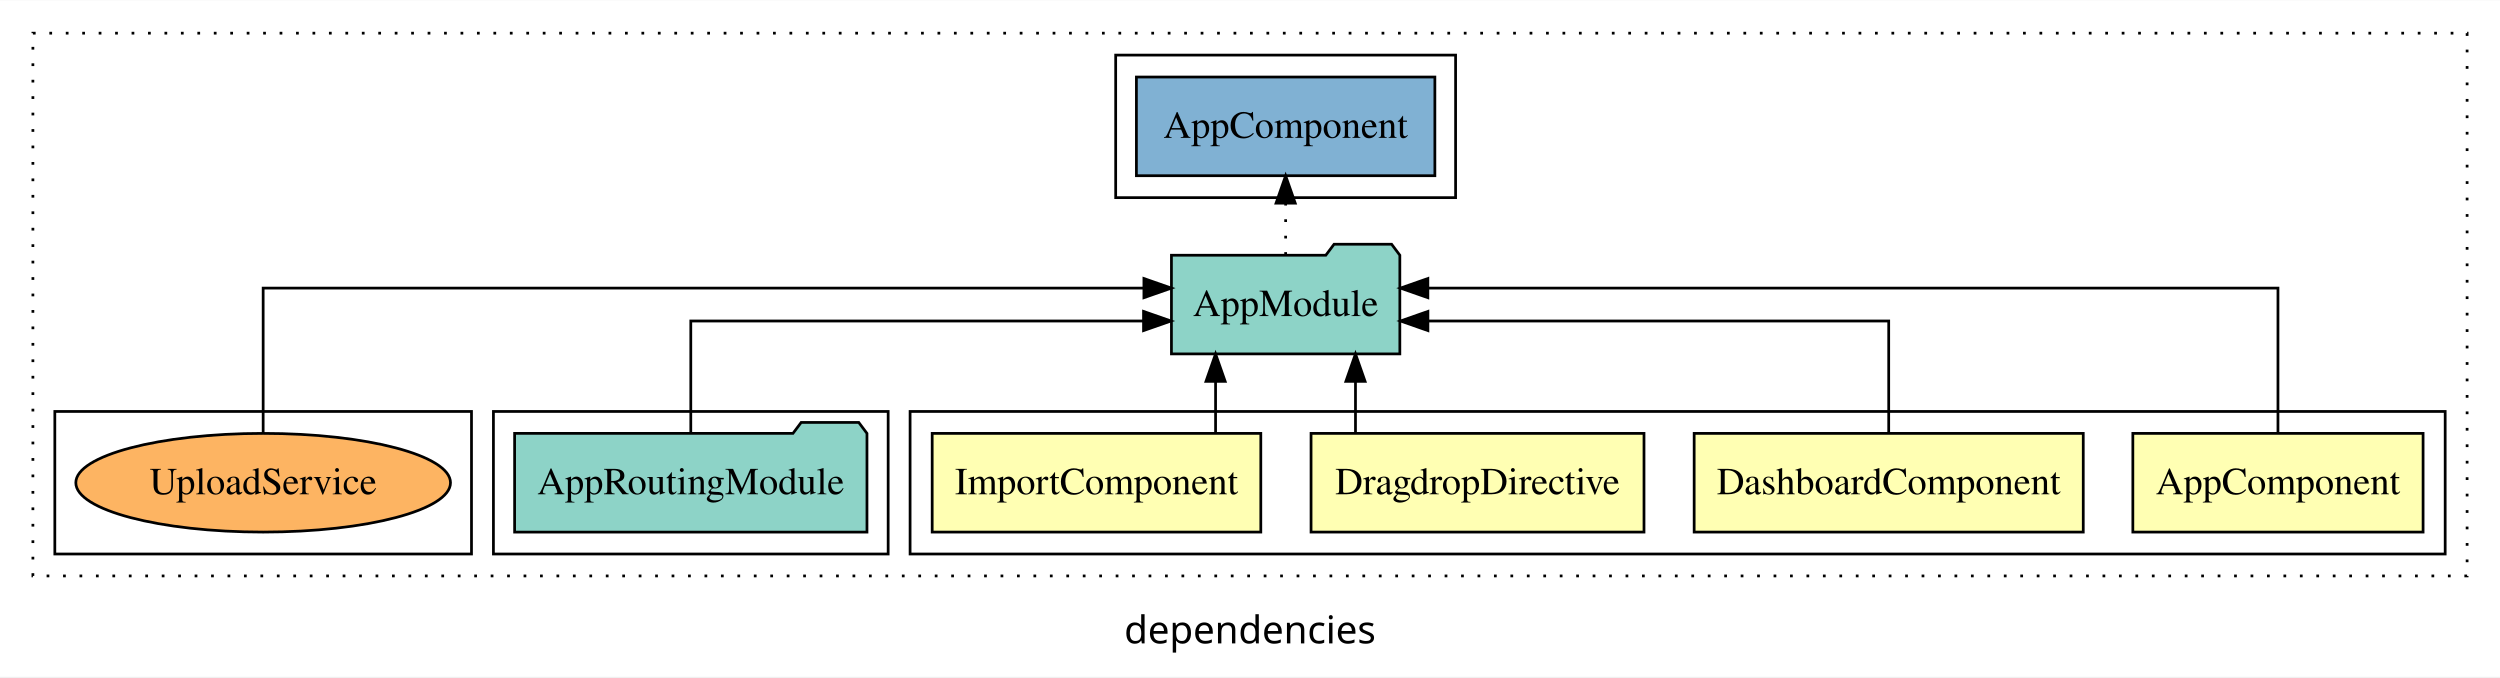
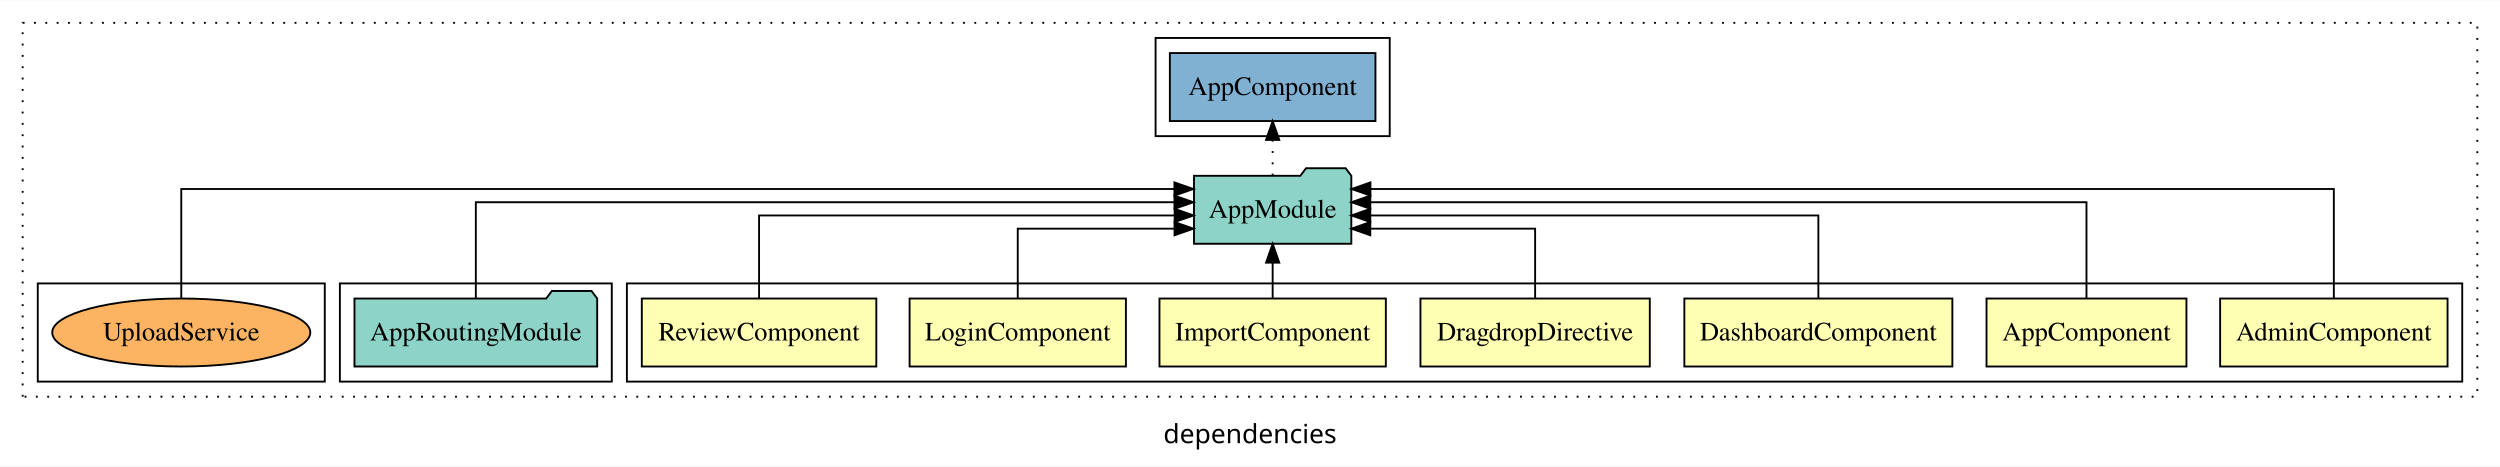
- <svg xmlns="http://www.w3.org/2000/svg" width="912pt" height="247pt" viewBox="0.00 0.00 912.00 246.80">
+ <svg xmlns="http://www.w3.org/2000/svg" width="1324pt" height="247pt" viewBox="0.00 0.00 1324.00 246.80">
  <g id="graph0" class="graph" transform="scale(1 1) rotate(0) translate(4 242.8)">
-     <polygon fill="white" stroke="transparent" points="-4,4 -4,-242.8 908,-242.8 908,4 -4,4" />
-     <text text-anchor="middle" x="452" y="-8.2" font-family="sans-serif" font-size="14.00">dependencies</text>
+     <polygon fill="white" stroke="transparent" points="-4,4 -4,-242.8 1320,-242.8 1320,4 -4,4" />
+     <text text-anchor="middle" x="658" y="-8.2" font-family="sans-serif" font-size="14.00">dependencies</text>
    <g id="clust1" class="cluster">
-       <polygon fill="none" stroke="black" stroke-dasharray="1,5" points="8,-32.8 8,-230.8 896,-230.8 896,-32.8 8,-32.8" />
+       <polygon fill="none" stroke="black" stroke-dasharray="1,5" points="8,-32.8 8,-230.8 1308,-230.8 1308,-32.8 8,-32.8" />
    </g>
    <g id="clust2" class="cluster">
-       <polygon fill="none" stroke="black" points="328,-40.8 328,-92.8 888,-92.8 888,-40.8 328,-40.8" />
+       <polygon fill="none" stroke="black" points="328,-40.8 328,-92.8 1300,-92.8 1300,-40.8 328,-40.8" />
    </g>
-     <g id="clust7" class="cluster">
+     <g id="clust10" class="cluster">
      <polygon fill="none" stroke="black" points="176,-40.8 176,-92.8 320,-92.8 320,-40.8 176,-40.8" />
    </g>
-     <g id="clust9" class="cluster">
-       <polygon fill="none" stroke="black" points="403,-170.8 403,-222.8 527,-222.8 527,-170.8 403,-170.8" />
+     <g id="clust12" class="cluster">
+       <polygon fill="none" stroke="black" points="608,-170.8 608,-222.8 732,-222.8 732,-170.8 608,-170.8" />
    </g>
-     <g id="clust10" class="cluster">
+     <g id="clust13" class="cluster">
      <polygon fill="none" stroke="black" points="16,-40.8 16,-92.8 168,-92.8 168,-40.8 16,-40.8" />
    </g>
    <g id="node1" class="node">
-       <polygon fill="#ffffb3" stroke="black" points="879.94,-84.8 774.06,-84.8 774.06,-48.8 879.94,-48.8 879.94,-84.8" />
-       <text text-anchor="middle" x="827" y="-62.6" font-family="Times,serif" font-size="14.00">AppComponent</text>
+       <polygon fill="#ffffb3" stroke="black" points="1292.22,-84.8 1171.78,-84.8 1171.78,-48.8 1292.22,-48.8 1292.22,-84.8" />
+       <text text-anchor="middle" x="1232" y="-62.6" font-family="Times,serif" font-size="14.00">AdminComponent</text>
+     </g>
+     <g id="node8" class="node">
+       <polygon fill="#8dd3c7" stroke="black" points="711.66,-149.8 708.66,-153.8 687.66,-153.8 684.66,-149.8 628.34,-149.8 628.34,-113.8 711.66,-113.8 711.66,-149.8" />
+       <text text-anchor="middle" x="670" y="-127.6" font-family="Times,serif" font-size="14.00">AppModule</text>
+     </g>
+     <g id="edge1" class="edge">
+       <path fill="none" stroke="black" d="M1232,-84.81C1232,-107.29 1232,-142.8 1232,-142.8 1232,-142.8 721.78,-142.8 721.78,-142.8" />
+       <polygon fill="black" stroke="black" points="721.78,-139.3 711.78,-142.8 721.78,-146.3 721.78,-139.3" />
+     </g>
+     <g id="node2" class="node">
+       <polygon fill="#ffffb3" stroke="black" points="1153.94,-84.8 1048.06,-84.8 1048.06,-48.8 1153.94,-48.8 1153.94,-84.8" />
+       <text text-anchor="middle" x="1101" y="-62.6" font-family="Times,serif" font-size="14.00">AppComponent</text>
+     </g>
+     <g id="edge2" class="edge">
+       <path fill="none" stroke="black" d="M1101,-84.93C1101,-105.37 1101,-135.8 1101,-135.8 1101,-135.8 721.72,-135.8 721.72,-135.8" />
+       <polygon fill="black" stroke="black" points="721.72,-132.3 711.72,-135.8 721.72,-139.3 721.72,-132.3" />
+     </g>
+     <g id="node3" class="node">
+       <polygon fill="#ffffb3" stroke="black" points="1029.97,-84.8 888.03,-84.8 888.03,-48.8 1029.97,-48.8 1029.97,-84.8" />
+       <text text-anchor="middle" x="959" y="-62.6" font-family="Times,serif" font-size="14.00">DashboardComponent</text>
+     </g>
+     <g id="edge3" class="edge">
+       <path fill="none" stroke="black" d="M959,-85.07C959,-103.36 959,-128.8 959,-128.8 959,-128.8 721.71,-128.8 721.71,-128.8" />
+       <polygon fill="black" stroke="black" points="721.71,-125.3 711.71,-128.8 721.71,-132.3 721.71,-125.3" />
+     </g>
+     <g id="node4" class="node">
+       <polygon fill="#ffffb3" stroke="black" points="869.73,-84.8 748.27,-84.8 748.27,-48.8 869.73,-48.8 869.73,-84.8" />
+       <text text-anchor="middle" x="809" y="-62.6" font-family="Times,serif" font-size="14.00">DragdropDirective</text>
+     </g>
+     <g id="edge4" class="edge">
+       <path fill="none" stroke="black" d="M809,-84.81C809,-100.85 809,-121.8 809,-121.8 809,-121.8 721.7,-121.8 721.7,-121.8" />
+       <polygon fill="black" stroke="black" points="721.7,-118.3 711.7,-121.8 721.7,-125.3 721.7,-118.3" />
    </g>
    <g id="node5" class="node">
-       <polygon fill="#8dd3c7" stroke="black" points="506.66,-149.8 503.66,-153.8 482.66,-153.8 479.66,-149.8 423.34,-149.8 423.34,-113.8 506.66,-113.8 506.66,-149.8" />
-       <text text-anchor="middle" x="465" y="-127.6" font-family="Times,serif" font-size="14.00">AppModule</text>
+       <polygon fill="#ffffb3" stroke="black" points="729.94,-84.8 610.06,-84.8 610.06,-48.8 729.94,-48.8 729.94,-84.8" />
+       <text text-anchor="middle" x="670" y="-62.6" font-family="Times,serif" font-size="14.00">ImportComponent</text>
    </g>
-     <g id="edge1" class="edge">
-       <path fill="none" stroke="black" d="M827,-85.08C827,-106.12 827,-137.8 827,-137.8 827,-137.8 516.88,-137.8 516.88,-137.8" />
-       <polygon fill="black" stroke="black" points="516.88,-134.3 506.88,-137.8 516.88,-141.3 516.88,-134.3" />
+     <g id="edge5" class="edge">
+       <path fill="none" stroke="black" d="M670,-84.91C670,-84.91 670,-103.79 670,-103.79" />
+       <polygon fill="black" stroke="black" points="666.5,-103.79 670,-113.79 673.5,-103.79 666.5,-103.79" />
    </g>
-     <g id="node2" class="node">
-       <polygon fill="#ffffb3" stroke="black" points="755.97,-84.8 614.03,-84.8 614.03,-48.8 755.97,-48.8 755.97,-84.8" />
-       <text text-anchor="middle" x="685" y="-62.6" font-family="Times,serif" font-size="14.00">DashboardComponent</text>
+     <g id="node6" class="node">
+       <polygon fill="#ffffb3" stroke="black" points="592.28,-84.8 477.72,-84.8 477.72,-48.8 592.28,-48.8 592.28,-84.8" />
+       <text text-anchor="middle" x="535" y="-62.6" font-family="Times,serif" font-size="14.00">LoginComponent</text>
    </g>
-     <g id="edge2" class="edge">
-       <path fill="none" stroke="black" d="M685,-84.82C685,-102.17 685,-125.8 685,-125.8 685,-125.8 516.9,-125.8 516.9,-125.8" />
-       <polygon fill="black" stroke="black" points="516.9,-122.3 506.9,-125.8 516.9,-129.3 516.9,-122.3" />
-     </g>
-     <g id="node3" class="node">
-       <polygon fill="#ffffb3" stroke="black" points="595.73,-84.8 474.27,-84.8 474.27,-48.8 595.73,-48.8 595.73,-84.8" />
-       <text text-anchor="middle" x="535" y="-62.6" font-family="Times,serif" font-size="14.00">DragdropDirective</text>
-     </g>
-     <g id="edge3" class="edge">
-       <path fill="none" stroke="black" d="M490.48,-84.91C490.48,-84.91 490.48,-103.79 490.48,-103.79" />
-       <polygon fill="black" stroke="black" points="486.98,-103.79 490.48,-113.79 493.98,-103.79 486.98,-103.79" />
-     </g>
-     <g id="node4" class="node">
-       <polygon fill="#ffffb3" stroke="black" points="455.94,-84.8 336.06,-84.8 336.06,-48.8 455.94,-48.8 455.94,-84.8" />
-       <text text-anchor="middle" x="396" y="-62.6" font-family="Times,serif" font-size="14.00">ImportComponent</text>
-     </g>
-     <g id="edge4" class="edge">
-       <path fill="none" stroke="black" d="M439.44,-84.91C439.44,-84.91 439.44,-103.79 439.44,-103.79" />
-       <polygon fill="black" stroke="black" points="435.94,-103.79 439.44,-113.79 442.94,-103.79 435.94,-103.79" />
+     <g id="edge6" class="edge">
+       <path fill="none" stroke="black" d="M535,-84.81C535,-100.85 535,-121.8 535,-121.8 535,-121.8 618.03,-121.8 618.03,-121.8" />
+       <polygon fill="black" stroke="black" points="618.03,-125.3 628.03,-121.8 618.03,-118.3 618.03,-125.3" />
    </g>
    <g id="node7" class="node">
-       <polygon fill="#80b1d3" stroke="black" points="519.44,-214.8 410.56,-214.8 410.56,-178.8 519.44,-178.8 519.44,-214.8" />
-       <text text-anchor="middle" x="465" y="-192.6" font-family="Times,serif" font-size="14.00">AppComponent </text>
+       <polygon fill="#ffffb3" stroke="black" points="460.1,-84.8 335.9,-84.8 335.9,-48.8 460.1,-48.8 460.1,-84.8" />
+       <text text-anchor="middle" x="398" y="-62.6" font-family="Times,serif" font-size="14.00">ReviewComponent</text>
    </g>
-     <g id="edge6" class="edge">
-       <path fill="none" stroke="black" stroke-dasharray="1,5" d="M465,-149.91C465,-149.91 465,-168.79 465,-168.79" />
-       <polygon fill="black" stroke="black" points="461.5,-168.79 465,-178.79 468.5,-168.79 461.5,-168.79" />
+     <g id="edge7" class="edge">
+       <path fill="none" stroke="black" d="M398,-85.07C398,-103.36 398,-128.8 398,-128.8 398,-128.8 618.1,-128.8 618.1,-128.8" />
+       <polygon fill="black" stroke="black" points="618.1,-132.3 628.1,-128.8 618.1,-125.3 618.1,-132.3" />
    </g>
-     <g id="node6" class="node">
+     <g id="node10" class="node">
+       <polygon fill="#80b1d3" stroke="black" points="724.44,-214.8 615.56,-214.8 615.56,-178.8 724.44,-178.8 724.44,-214.8" />
+       <text text-anchor="middle" x="670" y="-192.6" font-family="Times,serif" font-size="14.00">AppComponent </text>
+     </g>
+     <g id="edge9" class="edge">
+       <path fill="none" stroke="black" stroke-dasharray="1,5" d="M670,-149.91C670,-149.91 670,-168.79 670,-168.79" />
+       <polygon fill="black" stroke="black" points="666.5,-168.79 670,-178.79 673.5,-168.79 666.5,-168.79" />
+     </g>
+     <g id="node9" class="node">
      <polygon fill="#8dd3c7" stroke="black" points="312.27,-84.8 309.27,-88.8 288.27,-88.8 285.27,-84.8 183.73,-84.8 183.73,-48.8 312.27,-48.8 312.27,-84.8" />
      <text text-anchor="middle" x="248" y="-62.6" font-family="Times,serif" font-size="14.00">AppRoutingModule</text>
    </g>
-     <g id="edge5" class="edge">
-       <path fill="none" stroke="black" d="M248,-84.82C248,-102.17 248,-125.8 248,-125.8 248,-125.8 413.16,-125.8 413.16,-125.8" />
-       <polygon fill="black" stroke="black" points="413.16,-129.3 423.16,-125.8 413.16,-122.3 413.16,-129.3" />
+     <g id="edge8" class="edge">
+       <path fill="none" stroke="black" d="M248,-84.93C248,-105.37 248,-135.8 248,-135.8 248,-135.8 617.99,-135.8 617.99,-135.8" />
+       <polygon fill="black" stroke="black" points="617.99,-139.3 627.99,-135.8 617.99,-132.3 617.99,-139.3" />
    </g>
-     <g id="node8" class="node">
+     <g id="node11" class="node">
      <ellipse fill="#fdb462" stroke="black" cx="92" cy="-66.8" rx="68.34" ry="18" />
      <text text-anchor="middle" x="92" y="-62.6" font-family="Times,serif" font-size="14.00">UploadService</text>
    </g>
-     <g id="edge7" class="edge">
-       <path fill="none" stroke="black" d="M92,-85.08C92,-106.12 92,-137.8 92,-137.8 92,-137.8 413.3,-137.8 413.3,-137.8" />
-       <polygon fill="black" stroke="black" points="413.3,-141.3 423.3,-137.8 413.3,-134.3 413.3,-141.3" />
+     <g id="edge10" class="edge">
+       <path fill="none" stroke="black" d="M92,-84.81C92,-107.29 92,-142.8 92,-142.8 92,-142.8 617.97,-142.8 617.97,-142.8" />
+       <polygon fill="black" stroke="black" points="617.97,-146.3 627.97,-142.8 617.97,-139.3 617.97,-146.3" />
    </g>
  </g>
</svg>
